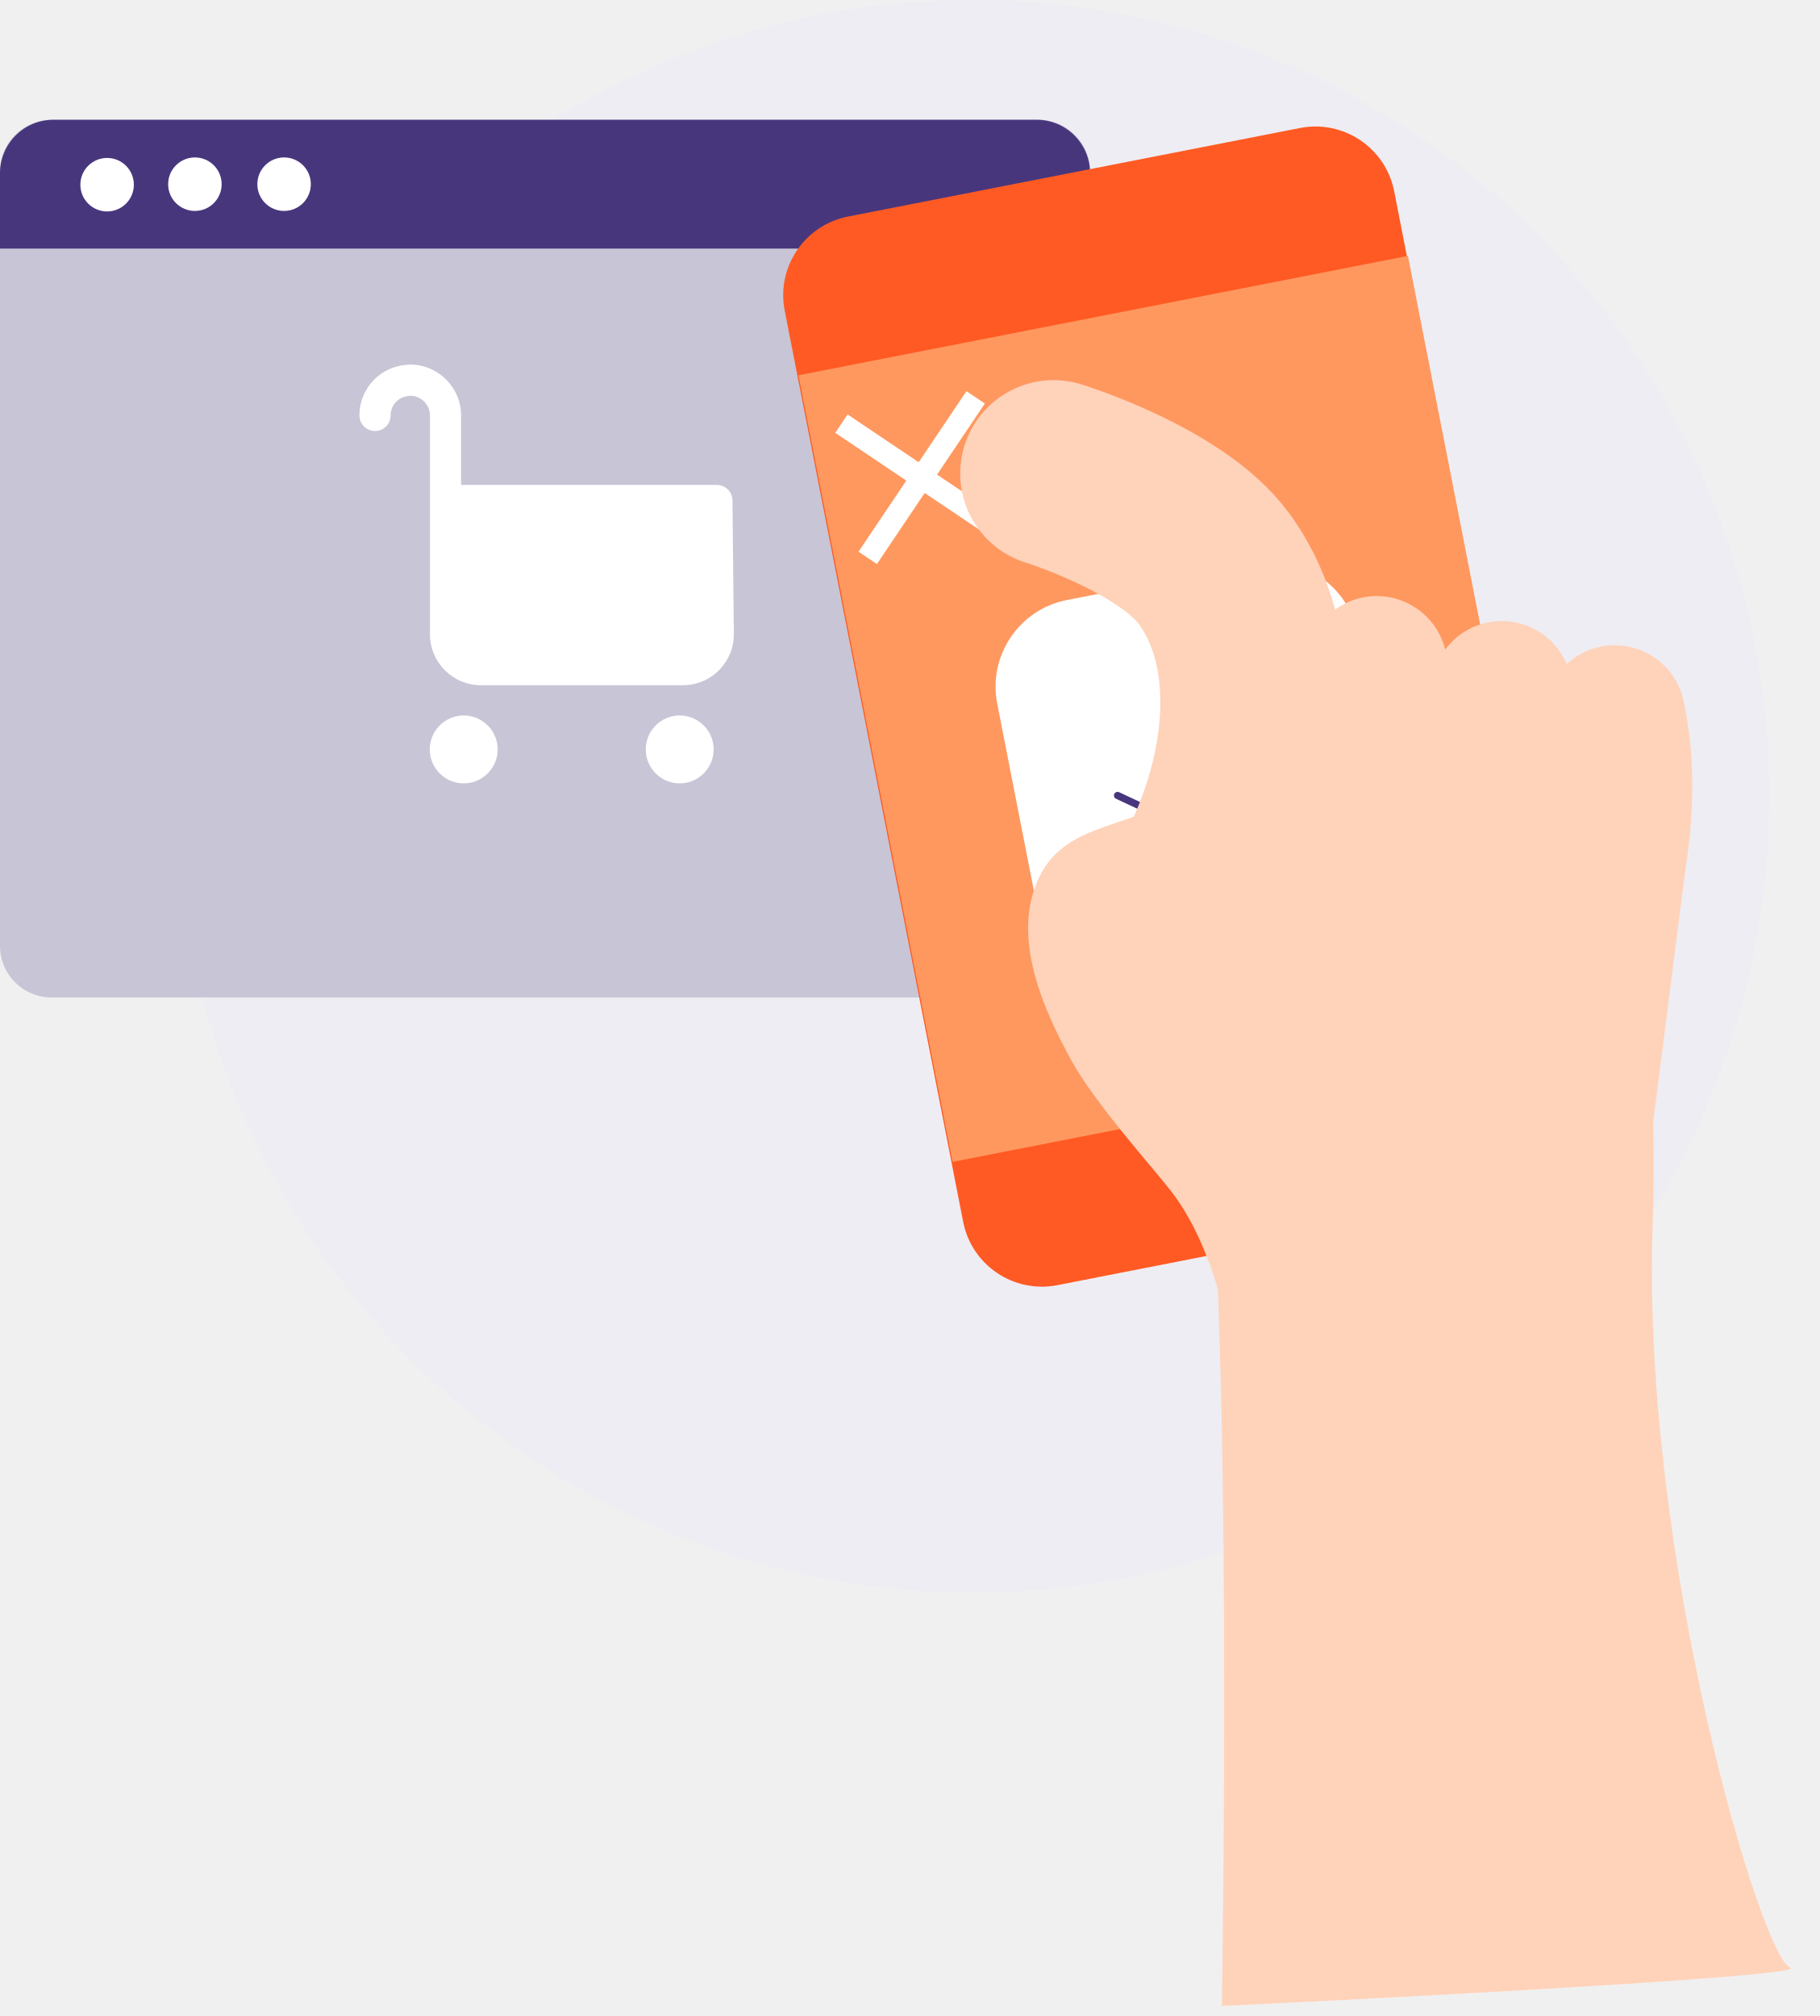
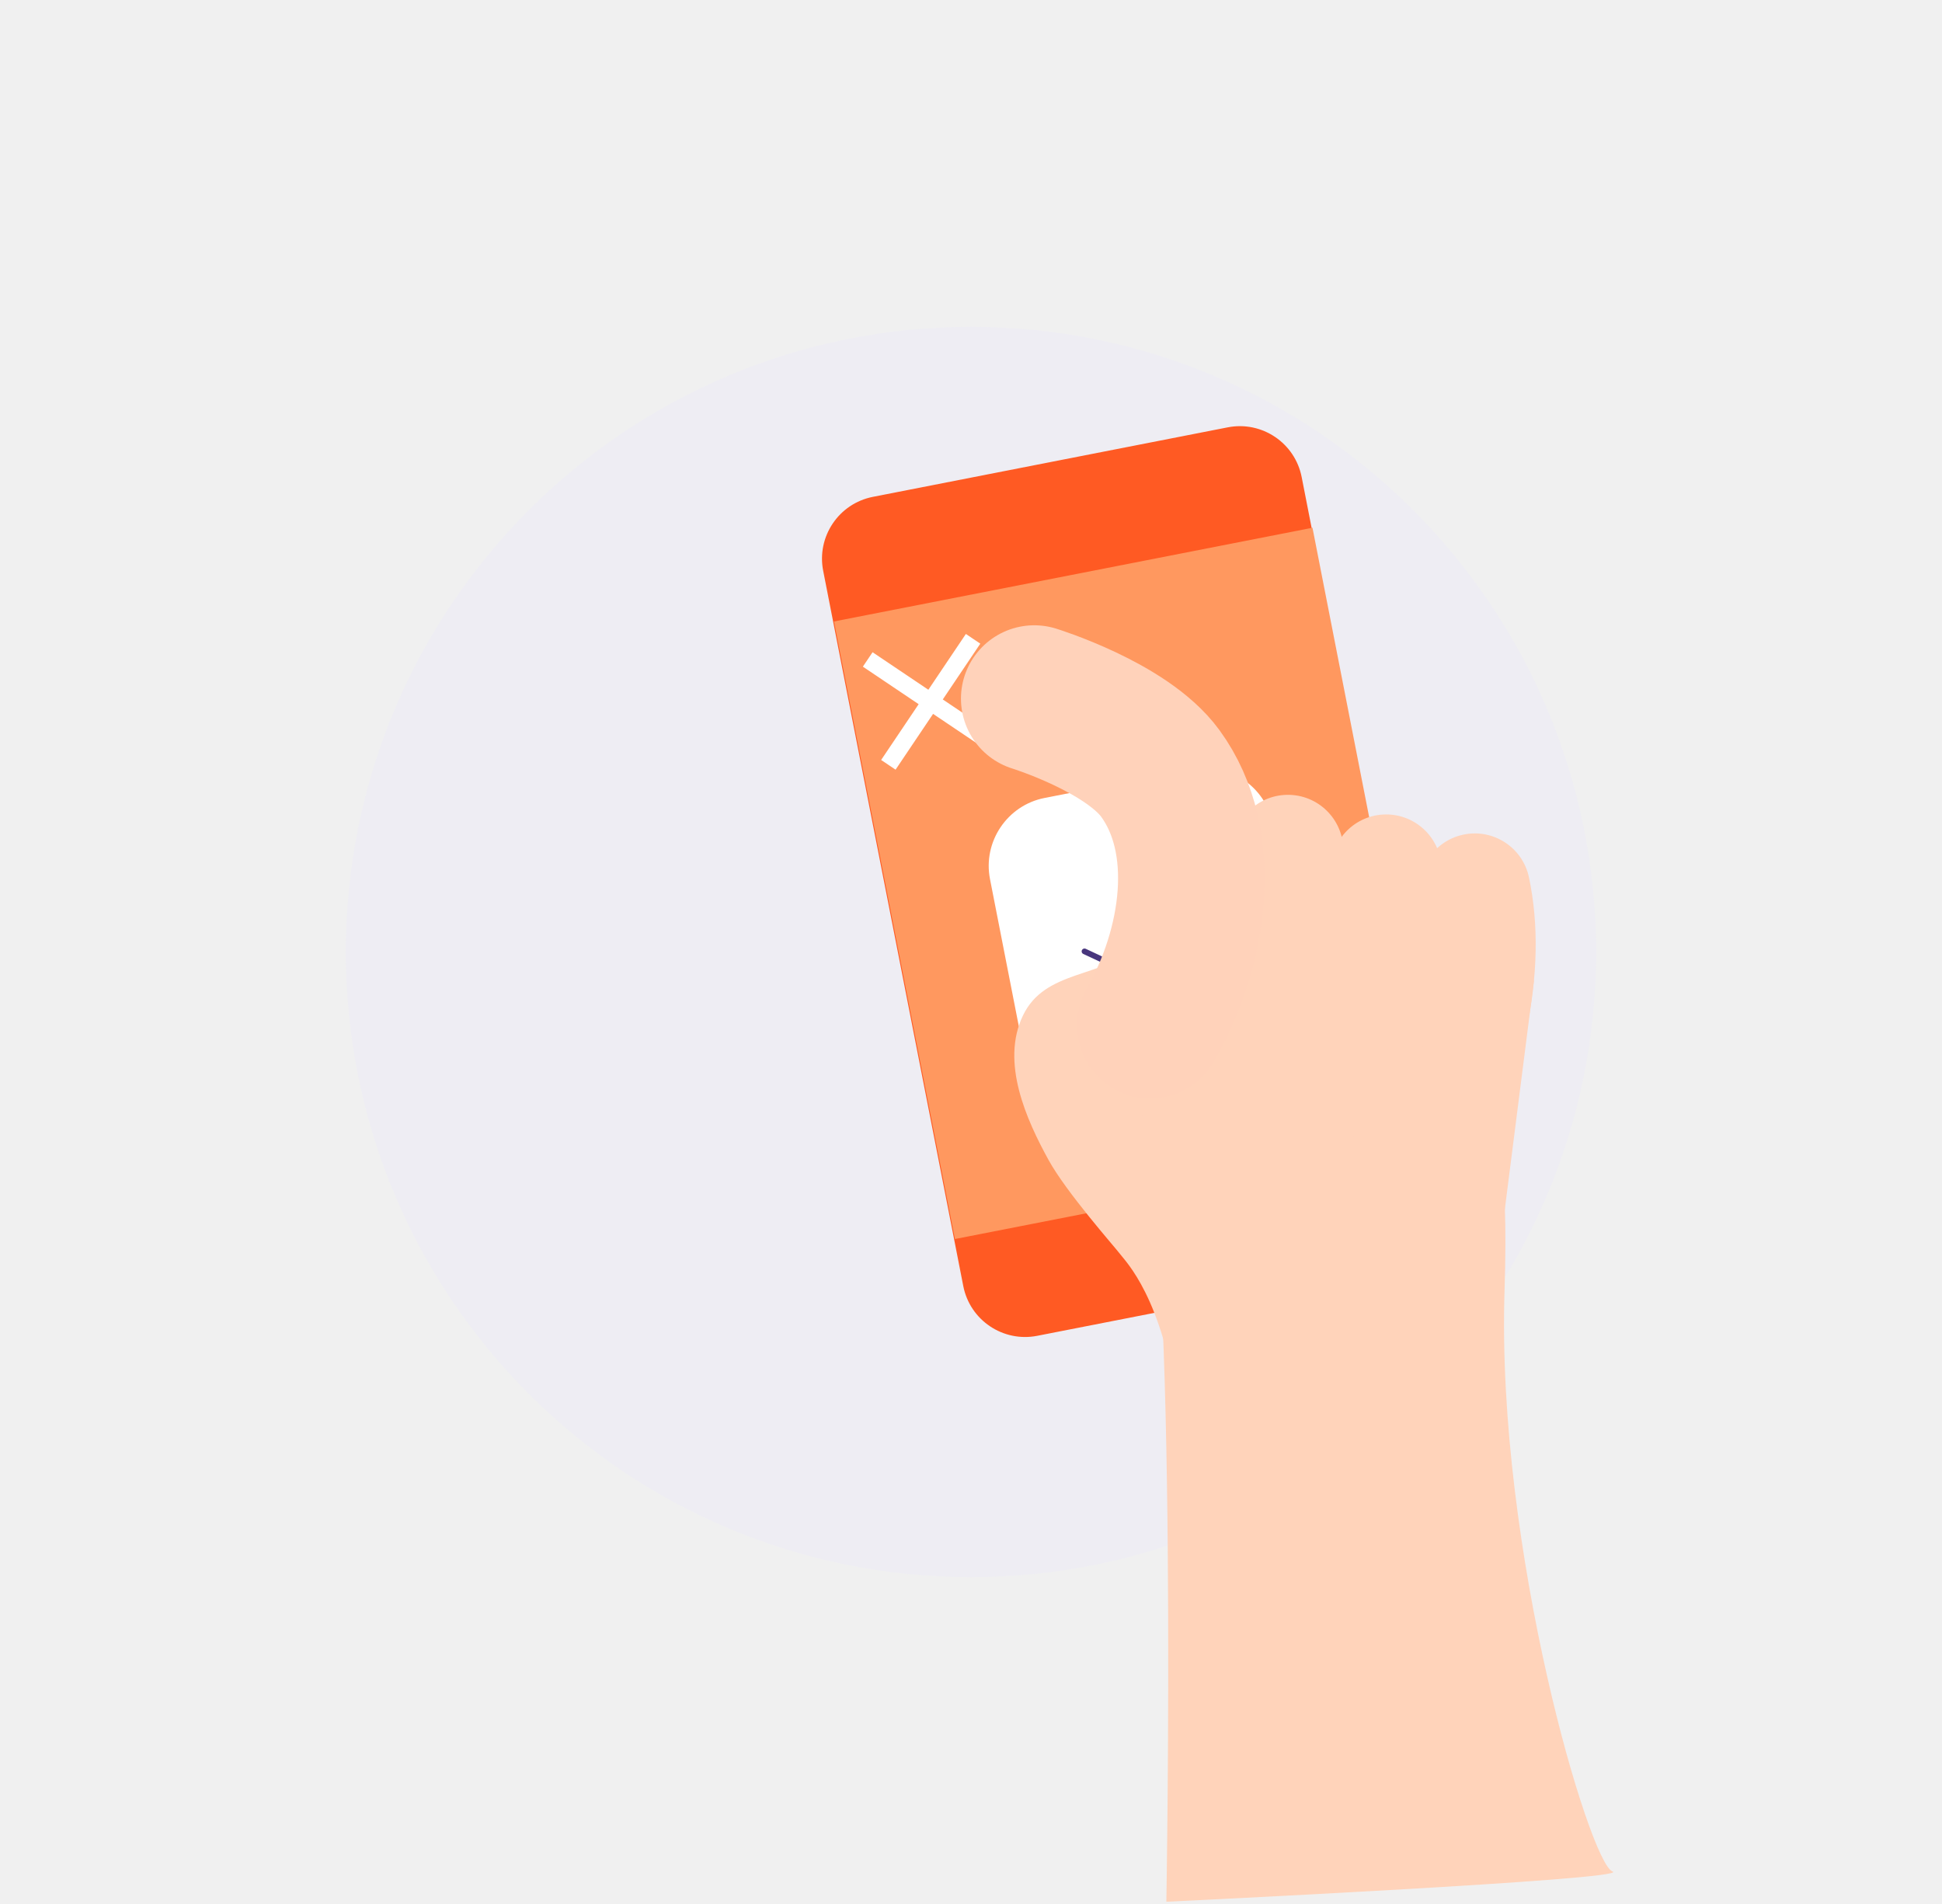
- <svg xmlns="http://www.w3.org/2000/svg" width="334" height="370" viewBox="0 0 334 370" fill="none">
-   <path d="M324.721 146.142C324.721 226.853 259.291 292.283 178.579 292.283C97.868 292.283 32.438 226.853 32.438 146.142C32.438 65.43 97.868 0 178.579 0C259.291 0 324.721 65.43 324.721 146.142Z" fill="#EEEDF3" />
-   <path d="M190.591 183.07H9.481C4.244 183.07 0 178.826 0 173.59V31.463C0 26.227 4.244 21.982 9.481 21.982H190.591C195.826 21.982 200.072 26.227 200.072 31.463V173.59C200.072 178.826 195.826 183.07 190.591 183.07Z" fill="#C8C5D6" />
-   <path d="M190.252 21.982H9.82C4.396 21.982 0 26.378 0 31.801V45.627H200.072V31.801C200.072 26.378 195.676 21.982 190.252 21.982Z" fill="#48367D" />
-   <path d="M24.567 33.898C24.567 36.61 22.371 38.807 19.66 38.807C16.948 38.807 14.748 36.61 14.748 33.898C14.748 31.187 16.948 28.989 19.66 28.989C22.371 28.989 24.567 31.187 24.567 33.898Z" fill="white" />
-   <path d="M40.68 33.805C40.68 36.516 38.482 38.714 35.772 38.714C33.059 38.714 30.861 36.516 30.861 33.805C30.861 31.093 33.059 28.895 35.772 28.895C38.482 28.895 40.68 31.093 40.68 33.805Z" fill="white" />
-   <path d="M57.049 33.805C57.049 36.516 54.852 38.714 52.142 38.714C49.43 38.714 47.231 36.516 47.231 33.805C47.231 31.093 49.43 28.895 52.142 28.895C54.852 28.895 57.049 31.093 57.049 33.805Z" fill="white" />
-   <path d="M91.339 137.544C91.339 140.984 88.549 143.774 85.109 143.774C81.668 143.774 78.879 140.984 78.879 137.544C78.879 134.102 81.668 131.313 85.109 131.313C88.549 131.313 91.339 134.102 91.339 137.544Z" fill="white" />
-   <path d="M130.979 137.544C130.979 140.984 128.189 143.774 124.749 143.774C121.307 143.774 118.519 140.984 118.519 137.544C118.519 134.102 121.307 131.313 124.749 131.313C128.189 131.313 130.979 134.102 130.979 137.544Z" fill="white" />
-   <path d="M125.329 125.759H88.265C83.106 125.759 78.908 121.561 78.908 116.402V76.244C78.908 74.277 77.309 72.66 75.343 72.633C74.455 72.66 73.455 72.994 72.761 73.68C72.069 74.361 71.69 75.271 71.69 76.244C71.69 77.824 70.41 79.104 68.83 79.104C67.248 79.104 65.97 77.824 65.97 76.244C65.97 73.732 66.953 71.377 68.742 69.609C70.53 67.844 72.952 66.91 75.413 66.914C80.494 66.978 84.628 71.162 84.628 76.244V89H131.576C133.141 89 134.418 90.263 134.435 91.83L134.687 116.312C134.71 118.836 133.745 121.204 131.975 122.991C130.204 124.777 127.843 125.759 125.329 125.759Z" fill="white" />
-   <path d="M277.01 219.621L194.065 235.868C186.081 237.432 178.339 232.226 176.775 224.242L144.023 57.031C142.459 49.046 147.666 41.305 155.649 39.741L238.595 23.494C246.58 21.93 254.321 27.135 255.885 35.12L288.636 202.332C290.2 210.315 284.995 218.057 277.01 219.621Z" fill="#FF5A23" />
-   <path d="M286.687 191.331L174.826 213.241L146.549 68.875L258.41 46.965L286.687 191.331Z" fill="#FF985F" />
-   <path d="M243.1 169.498L208.715 176.232C199.994 177.94 191.461 172.202 189.754 163.481L183.02 129.096C181.312 120.375 187.05 111.843 195.771 110.135L230.156 103.402C238.877 101.694 247.409 107.432 249.117 116.152L255.851 150.537C257.558 159.258 251.82 167.791 243.1 169.498Z" fill="white" />
-   <path d="M205.115 145.997L219.839 152.889L236.096 117.692" stroke="#48367D" stroke-width="1.335" stroke-linecap="round" stroke-linejoin="round" />
-   <path fill-rule="evenodd" clip-rule="evenodd" d="M169.715 90.477L182.757 99.247L185.026 95.874L171.984 87.104L180.754 74.062L177.381 71.794L168.611 84.836L155.569 76.066L153.301 79.438L166.343 88.209L157.572 101.25L160.945 103.518L169.715 90.477Z" fill="white" />
-   <path d="M302.027 215.607L302.673 211.803L310.18 152.867L274.647 126.284L224.624 140.496L229.269 217.649C252.801 223.3 276.129 222.467 302.027 215.607Z" fill="#FFD3BA" />
-   <path d="M236.948 171.02C232.901 167.693 231.126 162.087 232.917 156.838C238.673 139.98 239.446 130.326 239.746 121.882C240 114.74 245.995 109.155 253.137 109.409C260.278 109.663 265.863 115.656 265.61 122.799C265.175 135.11 263.613 147.032 257.41 165.199C255.101 171.962 247.746 175.573 240.983 173.265C239.471 172.748 238.115 171.978 236.948 171.02Z" fill="#FFD3BA" />
-   <path d="M262.049 167.421C257.884 163.998 256.152 158.182 258.158 152.857C261.618 143.68 263.151 135.209 262.714 127.673C262.304 120.538 267.754 114.421 274.888 114.009C282.022 113.597 288.141 119.044 288.553 126.18C289.198 137.351 287.12 149.4 282.374 161.987C279.854 168.674 272.39 172.052 265.703 169.532C264.341 169.018 263.114 168.296 262.049 167.421Z" fill="#FFD3BA" />
-   <path d="M289.023 173.445C284.39 170.689 281.801 165.201 282.982 159.633C285.021 150.041 285.263 141.434 283.698 134.049C282.217 127.059 286.683 120.188 293.675 118.707C300.665 117.225 307.535 121.691 309.015 128.683C311.337 139.631 311.097 151.854 308.3 165.011C306.815 172.001 299.944 176.464 292.954 174.979C291.53 174.676 290.21 174.15 289.023 173.445Z" fill="#FFD3BA" />
-   <path d="M226.912 252.894C223.421 226.997 214.728 218.489 213.452 216.779C212.241 215.158 200.909 202.394 196.729 194.795C191.55 185.379 185.447 171.949 190.737 160.969C195.92 150.217 208.871 152.373 218.931 144.34L240.485 136.465C249.048 134.998 257.18 140.749 258.65 149.311C260.117 157.876 254.365 166.007 245.802 167.476L241.554 172.042C239.999 172.677 241.322 177.063 241.726 178.9C244.188 183.292 235.519 191.471 239.536 196.856C244.732 203.818 243.299 213.675 236.335 218.871C231.082 222.792 227.736 259.01 226.912 252.894Z" fill="#FFD3BA" />
-   <path d="M218.472 189.109C227.047 207.956 224.25 368.166 224.25 368.166C224.25 368.166 333.851 362.956 328.542 361.083C323.233 359.209 301.365 285.822 303.311 225.313C305.35 161.917 291.364 195.723 291.364 195.723C291.364 195.723 209.897 170.262 218.472 189.109Z" fill="#FFD3BA" />
-   <path d="M193.369 86.903C193.369 86.903 214.92 93.558 222.824 104.381C234.517 120.394 230.917 144.938 220.498 163.245" stroke="#FFD2BA" stroke-width="34.273" stroke-linecap="round" stroke-linejoin="round" />
+ <svg xmlns="http://www.w3.org/2000/svg" width="1020" height="1000" viewBox="0 0 1020 1000" fill="none">
+   <g clip-path="url(#clip0)">
+     <path d="M838.335 500.001C838.335 681.335 691.334 828.337 510 828.337C328.666 828.337 181.664 681.335 181.664 500.001C181.664 318.667 328.666 171.665 510 171.665C691.334 171.665 838.335 318.667 838.335 500.001Z" fill="#EEEDF3" />
+     <path d="M731.144 665.087L544.79 701.588C526.853 705.101 509.458 693.405 505.945 675.468L432.362 299.795C428.848 281.855 440.546 264.463 458.483 260.95L644.836 224.449C662.776 220.935 680.167 232.629 683.681 250.569L757.264 626.242C760.777 644.179 749.084 661.573 731.144 665.087Z" fill="#FF5A23" />
+     <path d="M752.885 601.526L501.566 650.752L438.037 326.405L689.355 277.18L752.885 601.526Z" fill="#FF985F" />
+     <path d="M654.957 552.476L577.704 567.604C558.111 571.441 538.941 558.55 535.105 538.957L519.976 461.704C516.139 442.112 529.031 422.942 548.623 419.105L625.876 403.977C645.469 400.14 664.639 413.031 668.476 432.624L683.604 509.877C687.441 529.469 674.55 548.639 654.957 552.476Z" fill="white" />
+     <path d="M569.617 499.677L602.696 515.16L639.222 436.085" stroke="#48367D" stroke-width="3" stroke-linecap="round" stroke-linejoin="round" />
+     <path fill-rule="evenodd" clip-rule="evenodd" d="M490.085 374.941L519.386 394.645L524.482 387.067L495.181 367.363L514.885 338.062L507.307 332.966L487.603 362.267L458.302 342.563L453.206 350.141L482.507 369.845L462.803 399.146L470.38 404.241L490.085 374.941Z" fill="white" />
+     <path d="M787.348 656.068L788.8 647.522L805.665 515.111L725.833 455.386L613.448 487.318L623.883 660.656C676.752 673.353 729.163 671.48 787.348 656.068Z" fill="#FFD3BA" />
+     <path d="M641.135 555.894C632.043 548.419 628.055 535.824 632.079 524.032C645.012 486.157 646.749 464.468 647.421 445.497C647.992 429.45 661.461 416.903 677.507 417.474C693.55 418.045 706.098 431.51 705.53 447.557C704.553 475.216 701.044 502.001 687.107 542.816C681.92 558.012 665.396 566.125 650.201 560.938C646.804 559.776 643.757 558.048 641.135 555.894Z" fill="#FFD3BA" />
+     <path d="M697.529 547.809C688.172 540.119 684.282 527.051 688.788 515.089C696.562 494.471 700.007 475.438 699.025 458.508C698.103 442.478 710.349 428.736 726.376 427.809C742.404 426.882 756.151 439.122 757.077 455.153C758.526 480.251 753.857 507.321 743.195 535.6C737.533 550.625 720.764 558.213 705.739 552.552C702.68 551.397 699.924 549.776 697.529 547.809Z" fill="#FFD3BA" />
+     <path d="M758.133 561.344C747.724 555.151 741.907 542.822 744.561 530.313C749.141 508.763 749.685 489.426 746.168 472.833C742.842 457.128 752.876 441.691 768.584 438.365C784.29 435.036 799.723 445.069 803.049 460.778C808.265 485.375 807.725 512.836 801.443 542.394C798.105 558.101 782.67 568.128 766.963 564.789C763.766 564.109 760.8 562.928 758.133 561.344Z" fill="#FFD3BA" />
+     <path d="M618.588 739.84C610.745 681.659 591.213 662.543 588.348 658.701C585.627 655.06 560.166 626.382 550.775 609.31C539.14 588.155 525.429 557.981 537.314 533.314C548.958 509.157 578.056 514 600.658 495.953L649.083 478.261C668.321 474.964 686.59 487.884 689.894 507.122C693.19 526.363 680.267 544.632 661.029 547.932L651.484 558.19C647.99 559.616 650.964 569.471 651.872 573.599C657.401 583.466 637.926 601.841 646.949 613.939C658.624 629.581 655.404 651.726 639.759 663.401C627.956 672.209 620.439 753.581 618.588 739.84Z" fill="#FFD3BA" />
+     <path d="M599.626 596.535C618.891 638.878 612.608 998.822 612.608 998.822C612.608 998.822 858.847 987.118 846.92 982.908C834.992 978.698 785.862 813.82 790.234 677.875C794.815 535.443 763.391 611.395 763.391 611.395C763.391 611.395 580.362 554.193 599.626 596.535Z" fill="#FFD3BA" />
+     <path d="M543.226 366.91C543.226 366.91 591.646 381.863 609.403 406.179C635.675 442.156 627.585 497.297 604.179 538.428" stroke="#FFD2BA" stroke-width="77" stroke-linecap="round" stroke-linejoin="round" />
+   </g>
+   <defs>
+     <clipPath id="clip0">
+       <rect width="1020" height="1000" fill="white" />
+     </clipPath>
+   </defs>
</svg>
